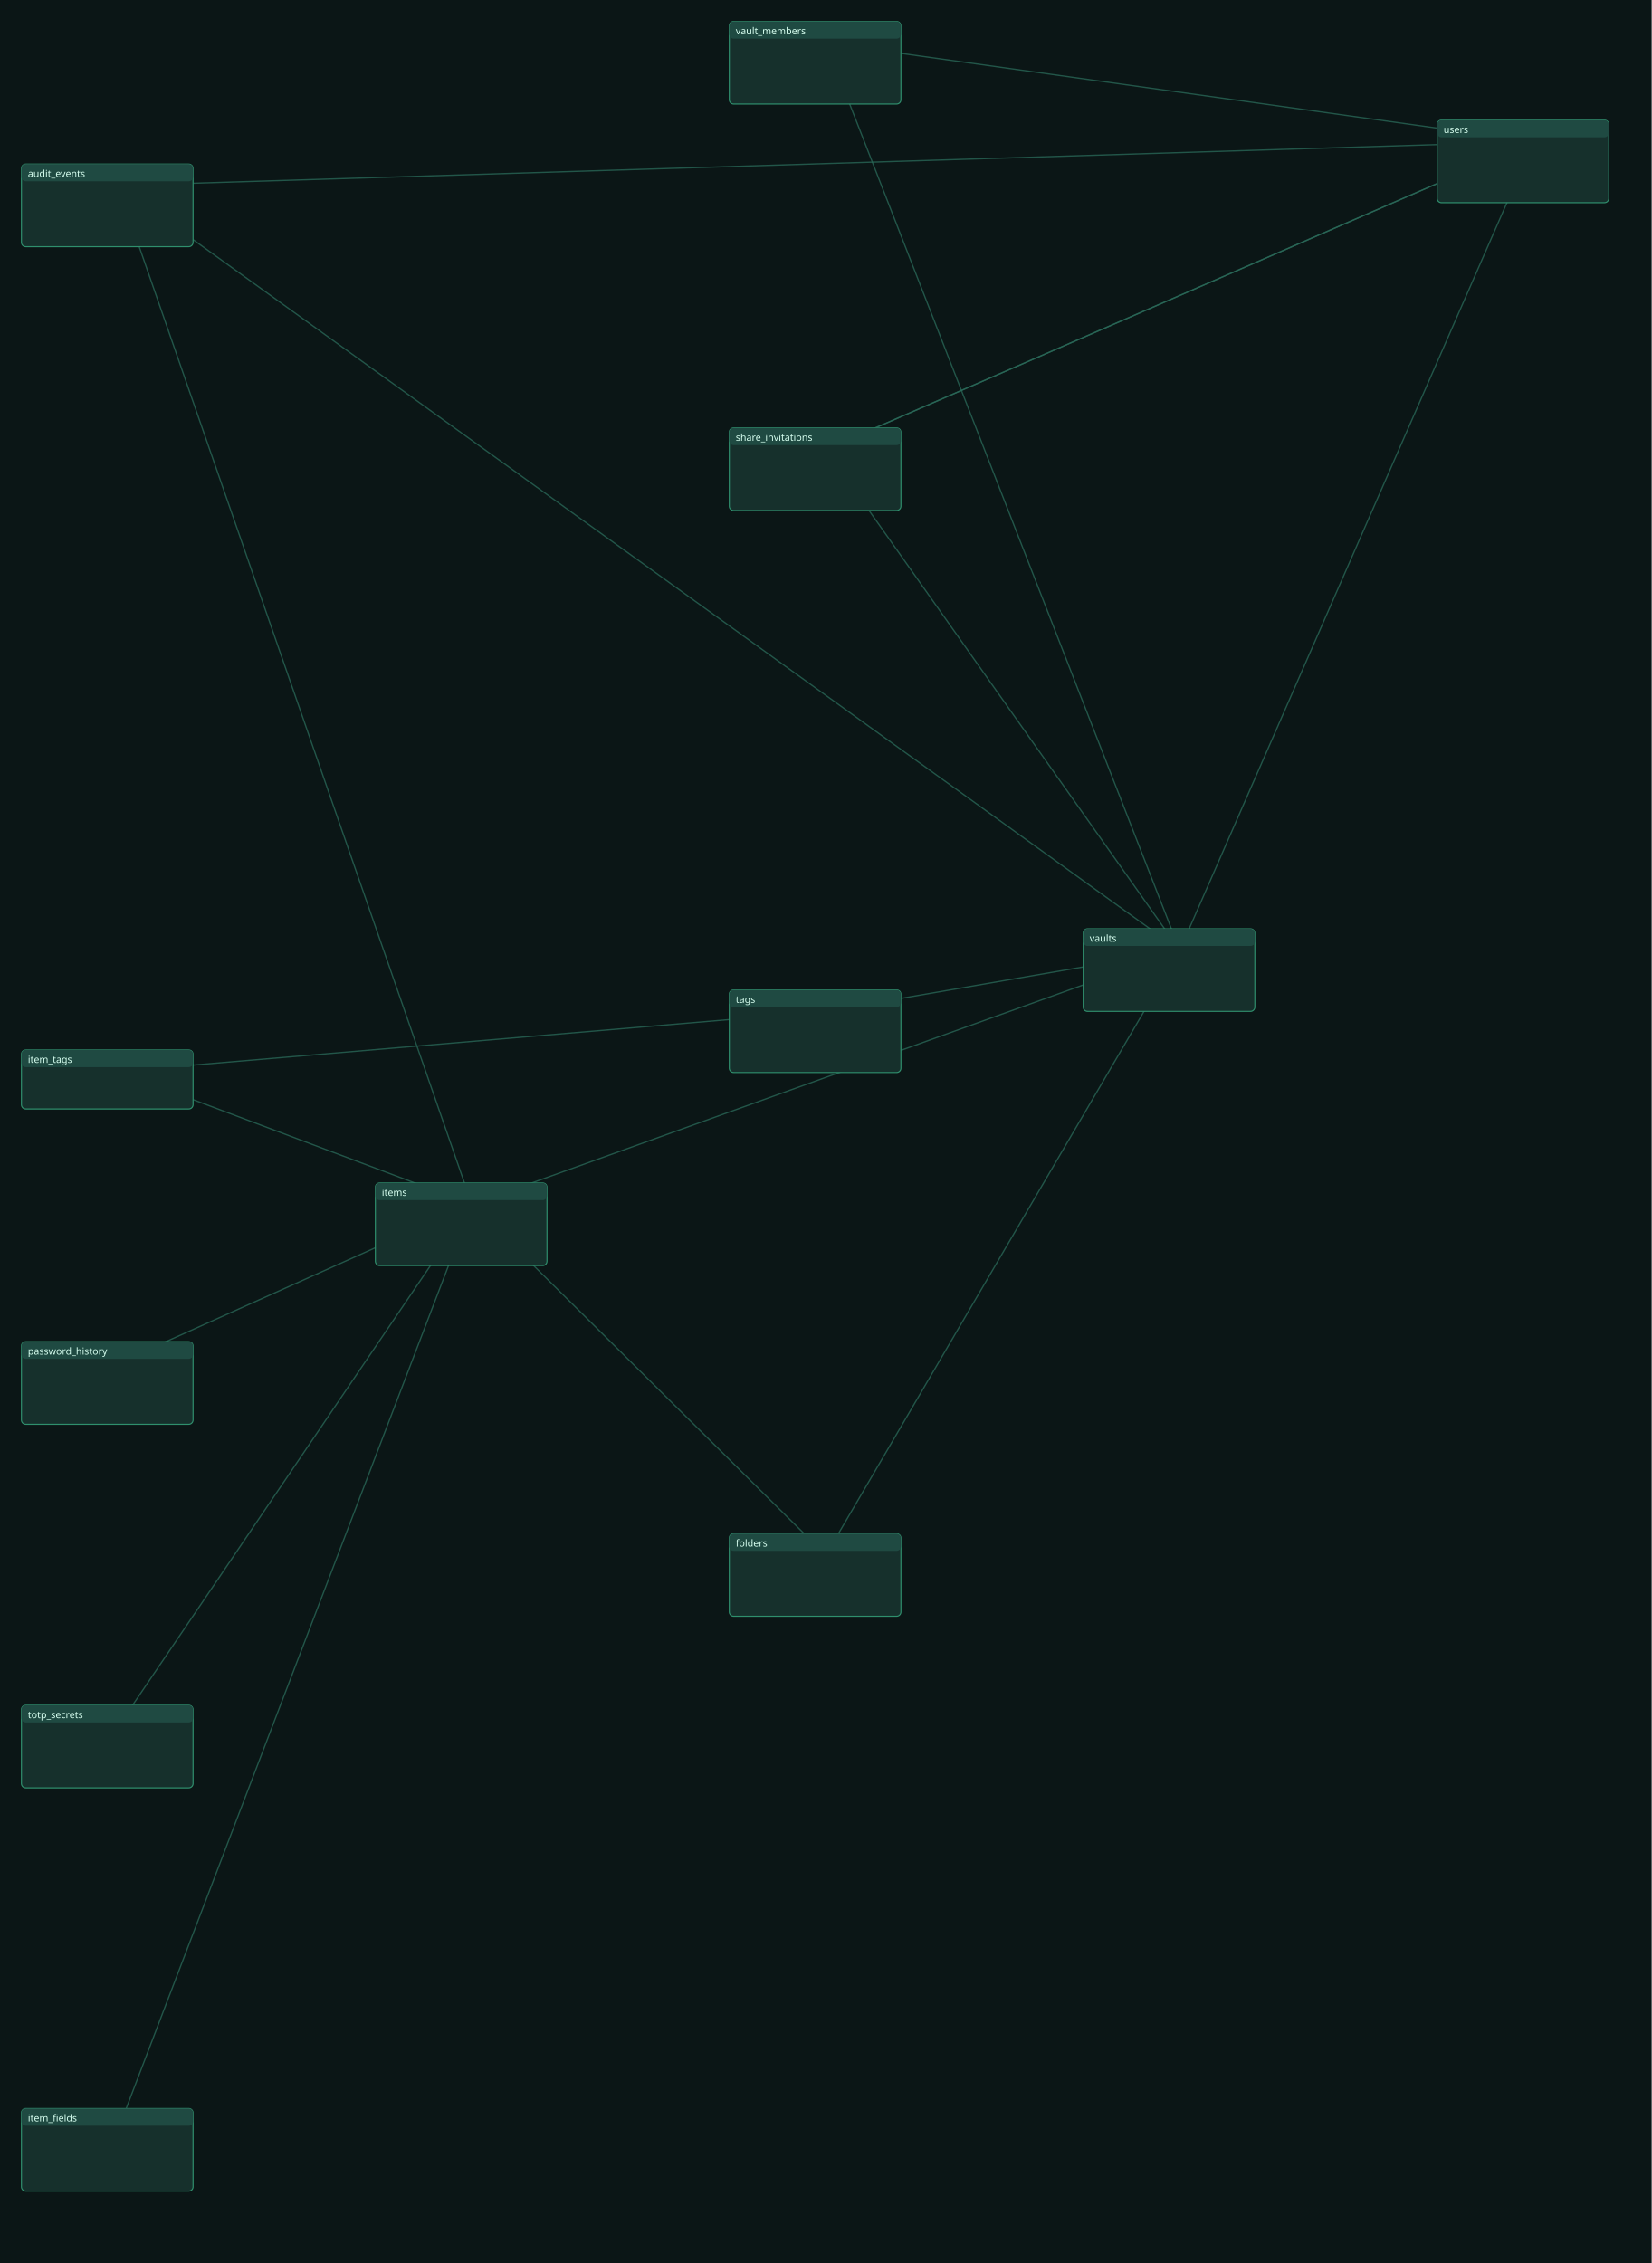
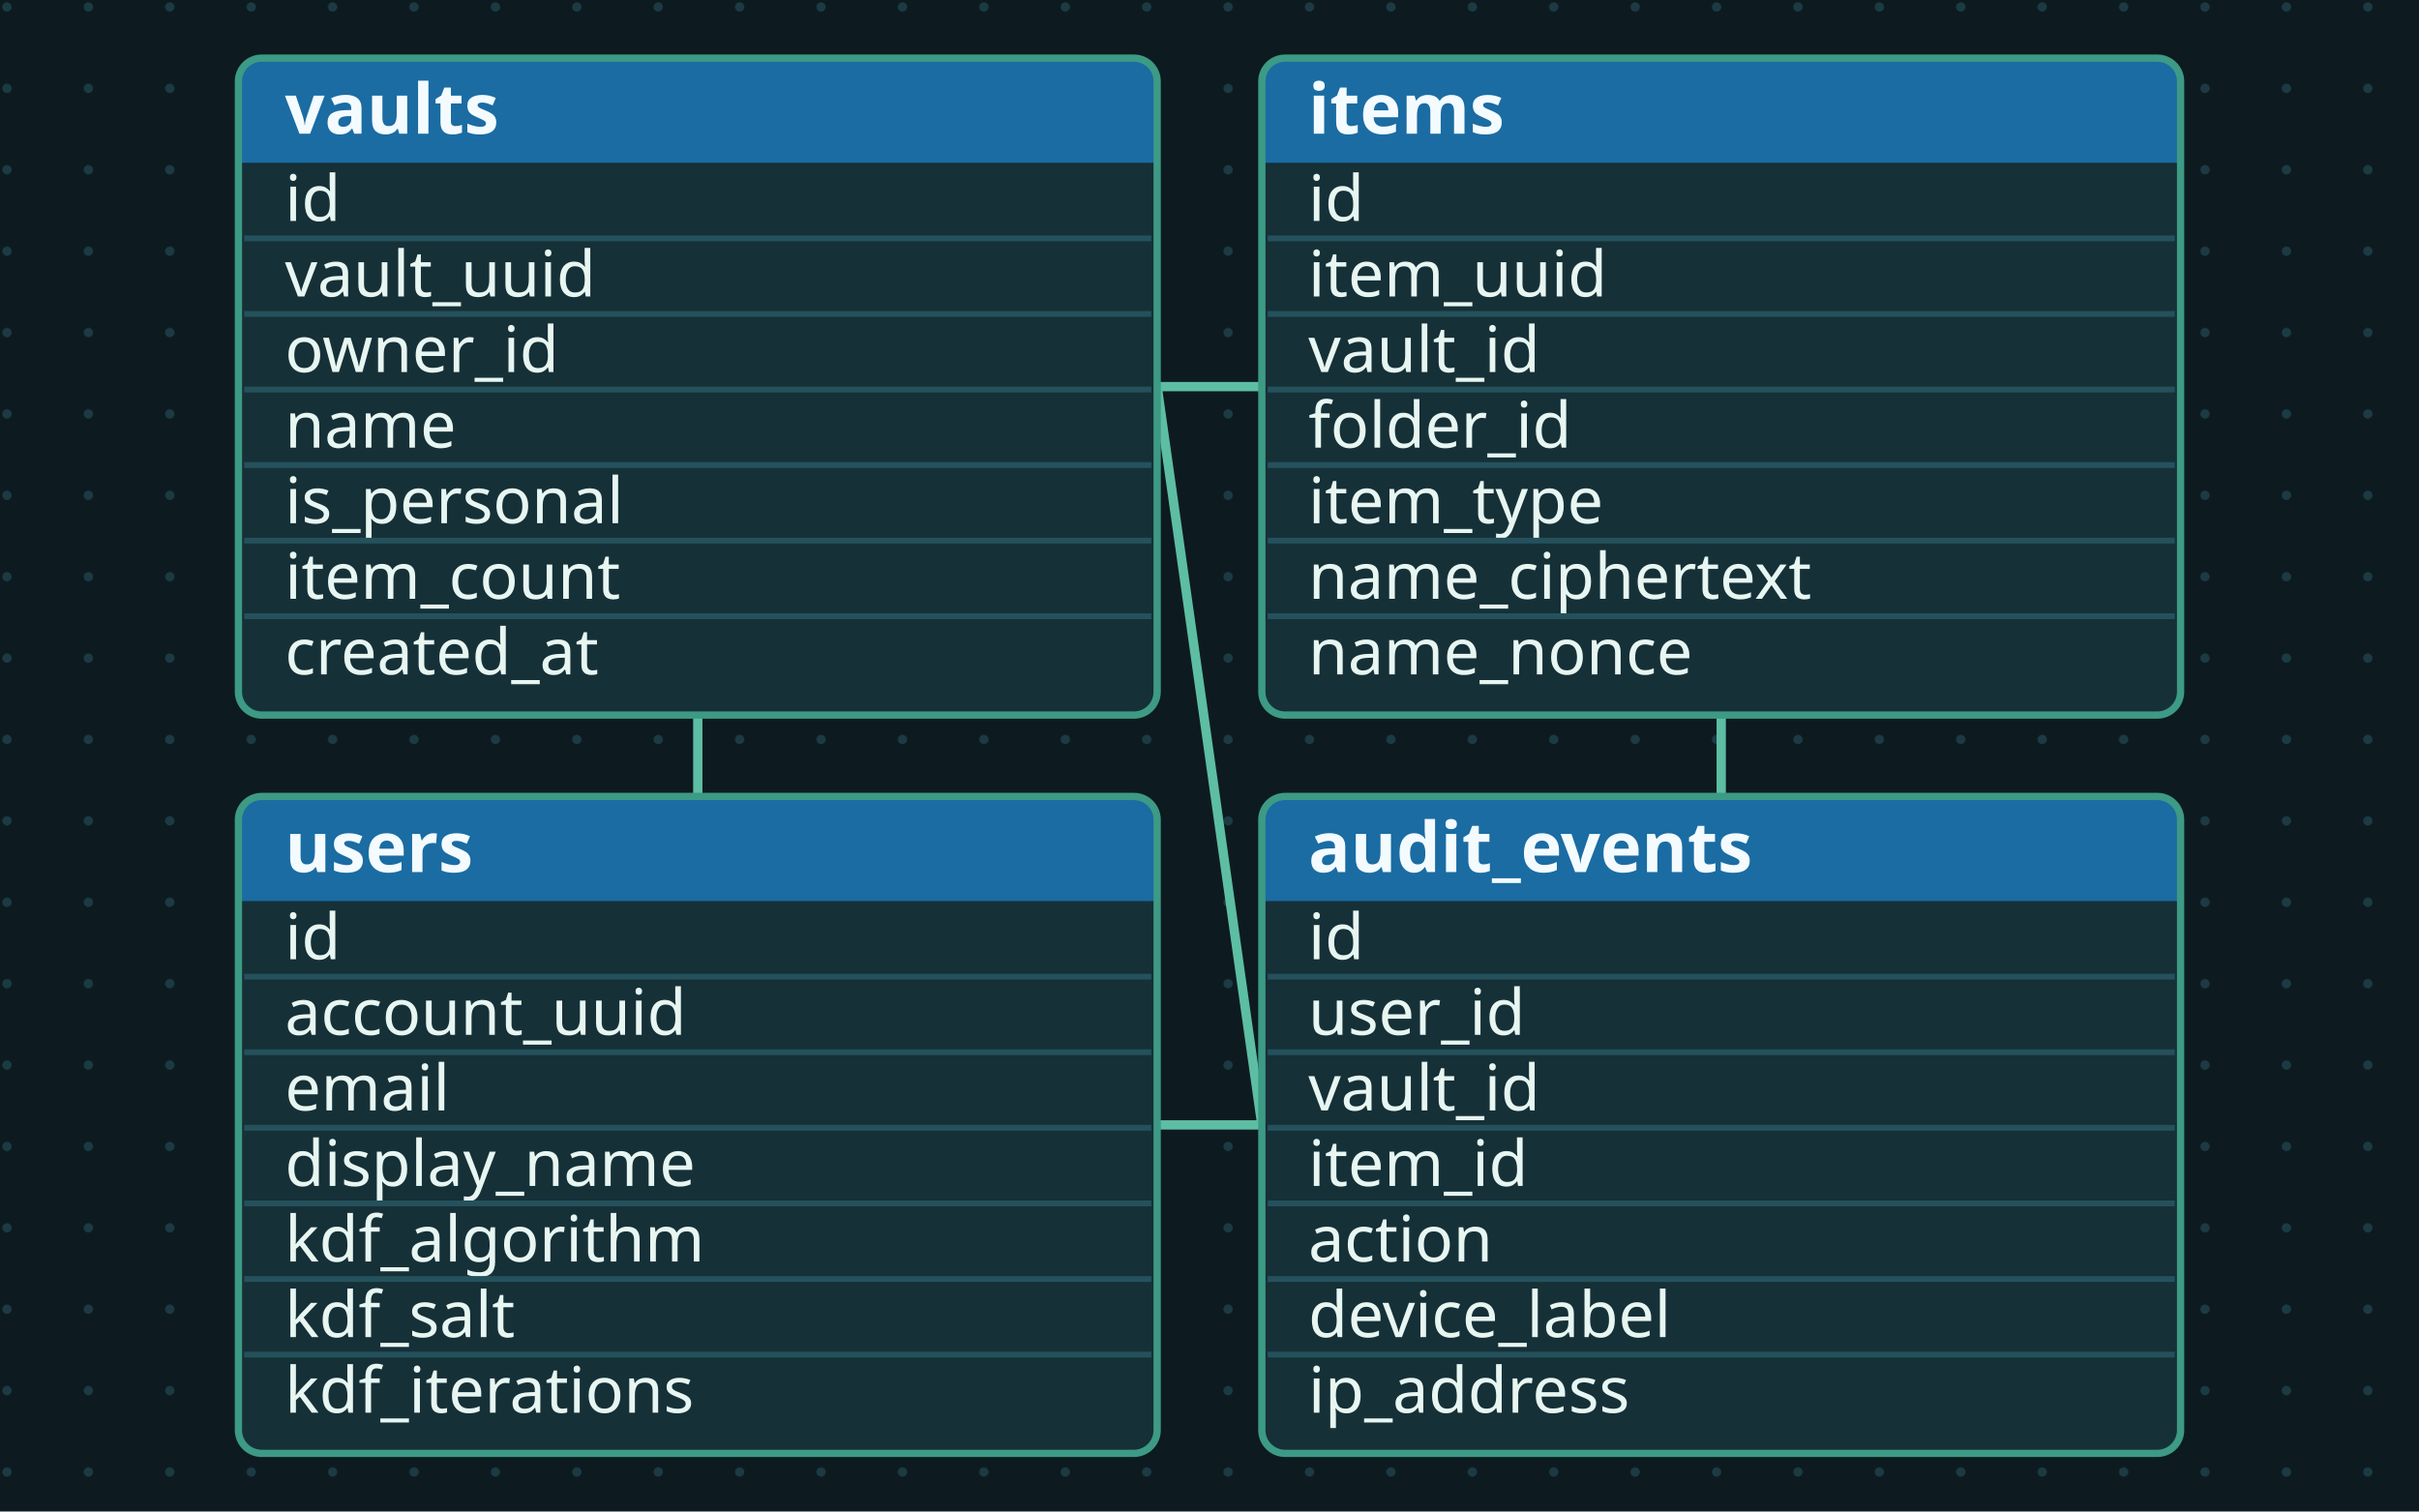
- <svg xmlns="http://www.w3.org/2000/svg" viewBox="0 0 1540 2110" width="1540" height="2110">
-   <rect width="1540" height="2110" fill="#0b1616" />
-   <line x1="1100.0" y1="886.0" x2="1430.0" y2="132.0" stroke="#2a6b5a" stroke-width="1.2" opacity="0.75" />
-   <line x1="770.0" y1="40.0" x2="1100.0" y2="886.0" stroke="#2a6b5a" stroke-width="1.2" opacity="0.75" />
-   <line x1="770.0" y1="40.0" x2="1430.0" y2="132.0" stroke="#2a6b5a" stroke-width="1.2" opacity="0.75" />
-   <line x1="770.0" y1="1450.0" x2="1100.0" y2="886.0" stroke="#2a6b5a" stroke-width="1.2" opacity="0.75" />
-   <line x1="770.0" y1="1450.0" x2="770.0" y2="1450.0" stroke="#2a6b5a" stroke-width="1.2" opacity="0.75" />
-   <line x1="440.0" y1="1123.0" x2="1100.0" y2="886.0" stroke="#2a6b5a" stroke-width="1.2" opacity="0.75" />
-   <line x1="440.0" y1="1123.0" x2="770.0" y2="1450.0" stroke="#2a6b5a" stroke-width="1.2" opacity="0.75" />
-   <line x1="110.0" y1="1986.0" x2="440.0" y2="1123.0" stroke="#2a6b5a" stroke-width="1.2" opacity="0.75" />
-   <line x1="110.0" y1="1610.0" x2="440.0" y2="1123.0" stroke="#2a6b5a" stroke-width="1.2" opacity="0.75" />
-   <line x1="110.0" y1="1271.0" x2="440.0" y2="1123.0" stroke="#2a6b5a" stroke-width="1.2" opacity="0.75" />
-   <line x1="770.0" y1="943.0" x2="1100.0" y2="886.0" stroke="#2a6b5a" stroke-width="1.2" opacity="0.75" />
-   <line x1="110.0" y1="999.0" x2="440.0" y2="1123.0" stroke="#2a6b5a" stroke-width="1.2" opacity="0.75" />
-   <line x1="110.0" y1="999.0" x2="770.0" y2="943.0" stroke="#2a6b5a" stroke-width="1.2" opacity="0.75" />
-   <line x1="770.0" y1="419.0" x2="1100.0" y2="886.0" stroke="#2a6b5a" stroke-width="1.2" opacity="0.75" />
-   <line x1="770.0" y1="419.0" x2="1430.0" y2="132.0" stroke="#2a6b5a" stroke-width="1.2" opacity="0.75" />
-   <line x1="770.0" y1="419.0" x2="1430.0" y2="132.0" stroke="#2a6b5a" stroke-width="1.2" opacity="0.75" />
-   <line x1="110.0" y1="173.0" x2="1430.0" y2="132.0" stroke="#2a6b5a" stroke-width="1.2" opacity="0.75" />
-   <line x1="110.0" y1="173.0" x2="1100.0" y2="886.0" stroke="#2a6b5a" stroke-width="1.2" opacity="0.75" />
-   <line x1="110.0" y1="173.0" x2="440.0" y2="1123.0" stroke="#2a6b5a" stroke-width="1.2" opacity="0.75" />
-   <rect x="1340.0" y="112.0" width="160" height="77" rx="4" fill="#16302c" stroke="#2f8f6d" stroke-width="1" />
-   <rect x="1340.0" y="112.0" width="160" height="16" rx="4" fill="#1f4a42" />
-   <text x="1346.0" y="124.0" fill="#d7fff0" font-size="9" font-family="system-ui,sans-serif">users</text>
-   <rect x="1010.0" y="866.0" width="160" height="77" rx="4" fill="#16302c" stroke="#2f8f6d" stroke-width="1" />
-   <rect x="1010.0" y="866.0" width="160" height="16" rx="4" fill="#1f4a42" />
-   <text x="1016.0" y="878.0" fill="#d7fff0" font-size="9" font-family="system-ui,sans-serif">vaults</text>
-   <rect x="680.0" y="20.0" width="160" height="77" rx="4" fill="#16302c" stroke="#2f8f6d" stroke-width="1" />
-   <rect x="680.0" y="20.0" width="160" height="16" rx="4" fill="#1f4a42" />
-   <text x="686.0" y="32.0" fill="#d7fff0" font-size="9" font-family="system-ui,sans-serif">vault_members</text>
-   <rect x="680.0" y="1430.0" width="160" height="77" rx="4" fill="#16302c" stroke="#2f8f6d" stroke-width="1" />
-   <rect x="680.0" y="1430.0" width="160" height="16" rx="4" fill="#1f4a42" />
-   <text x="686.0" y="1442.0" fill="#d7fff0" font-size="9" font-family="system-ui,sans-serif">folders</text>
-   <rect x="350.0" y="1103.0" width="160" height="77" rx="4" fill="#16302c" stroke="#2f8f6d" stroke-width="1" />
-   <rect x="350.0" y="1103.0" width="160" height="16" rx="4" fill="#1f4a42" />
-   <text x="356.0" y="1115.0" fill="#d7fff0" font-size="9" font-family="system-ui,sans-serif">items</text>
-   <rect x="20.0" y="1966.0" width="160" height="77" rx="4" fill="#16302c" stroke="#2f8f6d" stroke-width="1" />
-   <rect x="20.0" y="1966.0" width="160" height="16" rx="4" fill="#1f4a42" />
-   <text x="26.0" y="1978.0" fill="#d7fff0" font-size="9" font-family="system-ui,sans-serif">item_fields</text>
-   <rect x="20.0" y="1590.0" width="160" height="77" rx="4" fill="#16302c" stroke="#2f8f6d" stroke-width="1" />
-   <rect x="20.0" y="1590.0" width="160" height="16" rx="4" fill="#1f4a42" />
-   <text x="26.0" y="1602.0" fill="#d7fff0" font-size="9" font-family="system-ui,sans-serif">totp_secrets</text>
-   <rect x="20.0" y="1251.0" width="160" height="77" rx="4" fill="#16302c" stroke="#2f8f6d" stroke-width="1" />
-   <rect x="20.0" y="1251.0" width="160" height="16" rx="4" fill="#1f4a42" />
-   <text x="26.0" y="1263.0" fill="#d7fff0" font-size="9" font-family="system-ui,sans-serif">password_history</text>
-   <rect x="680.0" y="923.0" width="160" height="77" rx="4" fill="#16302c" stroke="#2f8f6d" stroke-width="1" />
-   <rect x="680.0" y="923.0" width="160" height="16" rx="4" fill="#1f4a42" />
-   <text x="686.0" y="935.0" fill="#d7fff0" font-size="9" font-family="system-ui,sans-serif">tags</text>
-   <rect x="20.0" y="979.0" width="160" height="55" rx="4" fill="#16302c" stroke="#2f8f6d" stroke-width="1" />
-   <rect x="20.0" y="979.0" width="160" height="16" rx="4" fill="#1f4a42" />
-   <text x="26.0" y="991.0" fill="#d7fff0" font-size="9" font-family="system-ui,sans-serif">item_tags</text>
-   <rect x="680.0" y="399.0" width="160" height="77" rx="4" fill="#16302c" stroke="#2f8f6d" stroke-width="1" />
-   <rect x="680.0" y="399.0" width="160" height="16" rx="4" fill="#1f4a42" />
-   <text x="686.0" y="411.0" fill="#d7fff0" font-size="9" font-family="system-ui,sans-serif">share_invitations</text>
-   <rect x="20.0" y="153.0" width="160" height="77" rx="4" fill="#16302c" stroke="#2f8f6d" stroke-width="1" />
-   <rect x="20.0" y="153.0" width="160" height="16" rx="4" fill="#1f4a42" />
-   <text x="26.0" y="165.0" fill="#d7fff0" font-size="9" font-family="system-ui,sans-serif">audit_events</text>
+ <svg xmlns="http://www.w3.org/2000/svg" viewBox="0 0 416.0 260.0" width="416.0" height="260.0">
+   <defs>
+     <pattern id="dots" width="14" height="14" patternUnits="userSpaceOnUse">
+       <circle cx="1.2" cy="1.2" r="0.8" fill="#1c3a44" />
+     </pattern>
+   </defs>
+   <rect width="416.0" height="260.0" fill="#0d1b20" />
+   <rect width="416.0" height="260.0" fill="url(#dots)" />
+   <line x1="120.0" y1="123.0" x2="120.0" y2="137.0" stroke="#5dbea4" stroke-width="1.6" />
+   <line x1="217.0" y1="66.5" x2="199.0" y2="66.5" stroke="#5dbea4" stroke-width="1.6" />
+   <line x1="217.0" y1="193.5" x2="199.0" y2="193.5" stroke="#5dbea4" stroke-width="1.6" />
+   <line x1="217.0" y1="193.5" x2="199.0" y2="66.5" stroke="#5dbea4" stroke-width="1.6" />
+   <line x1="296.0" y1="137.0" x2="296.0" y2="123.0" stroke="#5dbea4" stroke-width="1.6" />
+   <g>
+     <clipPath id="t0">
+       <rect x="41.0" y="10.0" width="158" height="113.0" rx="4" />
+     </clipPath>
+     <g clip-path="url(#t0)">
+       <rect x="41.0" y="10.0" width="158" height="113.0" fill="#163038" />
+       <rect x="41.0" y="10.0" width="158" height="18" fill="#1a6ca3" />
+       <text x="49.0" y="38.0" fill="#e7f6f1" font-size="11" font-family="ui-sans-serif,system-ui,sans-serif">id</text>
+       <line x1="42.0" y1="41.0" x2="198.0" y2="41.0" stroke="#24515c" stroke-width="1" />
+       <text x="49.0" y="51.0" fill="#e7f6f1" font-size="11" font-family="ui-sans-serif,system-ui,sans-serif">vault_uuid</text>
+       <line x1="42.0" y1="54.0" x2="198.0" y2="54.0" stroke="#24515c" stroke-width="1" />
+       <text x="49.0" y="64.0" fill="#e7f6f1" font-size="11" font-family="ui-sans-serif,system-ui,sans-serif">owner_id</text>
+       <line x1="42.0" y1="67.0" x2="198.0" y2="67.0" stroke="#24515c" stroke-width="1" />
+       <text x="49.0" y="77.0" fill="#e7f6f1" font-size="11" font-family="ui-sans-serif,system-ui,sans-serif">name</text>
+       <line x1="42.0" y1="80.0" x2="198.0" y2="80.0" stroke="#24515c" stroke-width="1" />
+       <text x="49.0" y="90.0" fill="#e7f6f1" font-size="11" font-family="ui-sans-serif,system-ui,sans-serif">is_personal</text>
+       <line x1="42.0" y1="93.0" x2="198.0" y2="93.0" stroke="#24515c" stroke-width="1" />
+       <text x="49.0" y="103.0" fill="#e7f6f1" font-size="11" font-family="ui-sans-serif,system-ui,sans-serif">item_count</text>
+       <line x1="42.0" y1="106.0" x2="198.0" y2="106.0" stroke="#24515c" stroke-width="1" />
+       <text x="49.0" y="116.0" fill="#e7f6f1" font-size="11" font-family="ui-sans-serif,system-ui,sans-serif">created_at</text>
+     </g>
+     <rect x="41.0" y="10.0" width="158" height="113.0" rx="4" fill="none" stroke="#3d9a84" stroke-width="1.25" />
+     <text x="49.0" y="23.0" fill="#f3fbff" font-size="12" font-weight="650" font-family="ui-sans-serif,system-ui,sans-serif">vaults</text>
+   </g>
+   <g>
+     <clipPath id="t1">
+       <rect x="217.0" y="10.0" width="158" height="113.0" rx="4" />
+     </clipPath>
+     <g clip-path="url(#t1)">
+       <rect x="217.0" y="10.0" width="158" height="113.0" fill="#163038" />
+       <rect x="217.0" y="10.0" width="158" height="18" fill="#1a6ca3" />
+       <text x="225.0" y="38.0" fill="#e7f6f1" font-size="11" font-family="ui-sans-serif,system-ui,sans-serif">id</text>
+       <line x1="218.0" y1="41.0" x2="374.0" y2="41.0" stroke="#24515c" stroke-width="1" />
+       <text x="225.0" y="51.0" fill="#e7f6f1" font-size="11" font-family="ui-sans-serif,system-ui,sans-serif">item_uuid</text>
+       <line x1="218.0" y1="54.0" x2="374.0" y2="54.0" stroke="#24515c" stroke-width="1" />
+       <text x="225.0" y="64.0" fill="#e7f6f1" font-size="11" font-family="ui-sans-serif,system-ui,sans-serif">vault_id</text>
+       <line x1="218.0" y1="67.0" x2="374.0" y2="67.0" stroke="#24515c" stroke-width="1" />
+       <text x="225.0" y="77.0" fill="#e7f6f1" font-size="11" font-family="ui-sans-serif,system-ui,sans-serif">folder_id</text>
+       <line x1="218.0" y1="80.0" x2="374.0" y2="80.0" stroke="#24515c" stroke-width="1" />
+       <text x="225.0" y="90.0" fill="#e7f6f1" font-size="11" font-family="ui-sans-serif,system-ui,sans-serif">item_type</text>
+       <line x1="218.0" y1="93.0" x2="374.0" y2="93.0" stroke="#24515c" stroke-width="1" />
+       <text x="225.0" y="103.0" fill="#e7f6f1" font-size="11" font-family="ui-sans-serif,system-ui,sans-serif">name_ciphertext</text>
+       <line x1="218.0" y1="106.0" x2="374.0" y2="106.0" stroke="#24515c" stroke-width="1" />
+       <text x="225.0" y="116.0" fill="#e7f6f1" font-size="11" font-family="ui-sans-serif,system-ui,sans-serif">name_nonce</text>
+     </g>
+     <rect x="217.0" y="10.0" width="158" height="113.0" rx="4" fill="none" stroke="#3d9a84" stroke-width="1.25" />
+     <text x="225.0" y="23.0" fill="#f3fbff" font-size="12" font-weight="650" font-family="ui-sans-serif,system-ui,sans-serif">items</text>
+   </g>
+   <g>
+     <clipPath id="t2">
+       <rect x="41.0" y="137.0" width="158" height="113.0" rx="4" />
+     </clipPath>
+     <g clip-path="url(#t2)">
+       <rect x="41.0" y="137.0" width="158" height="113.0" fill="#163038" />
+       <rect x="41.0" y="137.0" width="158" height="18" fill="#1a6ca3" />
+       <text x="49.0" y="165.0" fill="#e7f6f1" font-size="11" font-family="ui-sans-serif,system-ui,sans-serif">id</text>
+       <line x1="42.0" y1="168.0" x2="198.0" y2="168.0" stroke="#24515c" stroke-width="1" />
+       <text x="49.0" y="178.0" fill="#e7f6f1" font-size="11" font-family="ui-sans-serif,system-ui,sans-serif">account_uuid</text>
+       <line x1="42.0" y1="181.0" x2="198.0" y2="181.0" stroke="#24515c" stroke-width="1" />
+       <text x="49.0" y="191.0" fill="#e7f6f1" font-size="11" font-family="ui-sans-serif,system-ui,sans-serif">email</text>
+       <line x1="42.0" y1="194.0" x2="198.0" y2="194.0" stroke="#24515c" stroke-width="1" />
+       <text x="49.0" y="204.0" fill="#e7f6f1" font-size="11" font-family="ui-sans-serif,system-ui,sans-serif">display_name</text>
+       <line x1="42.0" y1="207.0" x2="198.0" y2="207.0" stroke="#24515c" stroke-width="1" />
+       <text x="49.0" y="217.0" fill="#e7f6f1" font-size="11" font-family="ui-sans-serif,system-ui,sans-serif">kdf_algorithm</text>
+       <line x1="42.0" y1="220.0" x2="198.0" y2="220.0" stroke="#24515c" stroke-width="1" />
+       <text x="49.0" y="230.0" fill="#e7f6f1" font-size="11" font-family="ui-sans-serif,system-ui,sans-serif">kdf_salt</text>
+       <line x1="42.0" y1="233.0" x2="198.0" y2="233.0" stroke="#24515c" stroke-width="1" />
+       <text x="49.0" y="243.0" fill="#e7f6f1" font-size="11" font-family="ui-sans-serif,system-ui,sans-serif">kdf_iterations</text>
+     </g>
+     <rect x="41.0" y="137.0" width="158" height="113.0" rx="4" fill="none" stroke="#3d9a84" stroke-width="1.25" />
+     <text x="49.0" y="150.0" fill="#f3fbff" font-size="12" font-weight="650" font-family="ui-sans-serif,system-ui,sans-serif">users</text>
+   </g>
+   <g>
+     <clipPath id="t3">
+       <rect x="217.0" y="137.0" width="158" height="113.0" rx="4" />
+     </clipPath>
+     <g clip-path="url(#t3)">
+       <rect x="217.0" y="137.0" width="158" height="113.0" fill="#163038" />
+       <rect x="217.0" y="137.0" width="158" height="18" fill="#1a6ca3" />
+       <text x="225.0" y="165.0" fill="#e7f6f1" font-size="11" font-family="ui-sans-serif,system-ui,sans-serif">id</text>
+       <line x1="218.0" y1="168.0" x2="374.0" y2="168.0" stroke="#24515c" stroke-width="1" />
+       <text x="225.0" y="178.0" fill="#e7f6f1" font-size="11" font-family="ui-sans-serif,system-ui,sans-serif">user_id</text>
+       <line x1="218.0" y1="181.0" x2="374.0" y2="181.0" stroke="#24515c" stroke-width="1" />
+       <text x="225.0" y="191.0" fill="#e7f6f1" font-size="11" font-family="ui-sans-serif,system-ui,sans-serif">vault_id</text>
+       <line x1="218.0" y1="194.0" x2="374.0" y2="194.0" stroke="#24515c" stroke-width="1" />
+       <text x="225.0" y="204.0" fill="#e7f6f1" font-size="11" font-family="ui-sans-serif,system-ui,sans-serif">item_id</text>
+       <line x1="218.0" y1="207.0" x2="374.0" y2="207.0" stroke="#24515c" stroke-width="1" />
+       <text x="225.0" y="217.0" fill="#e7f6f1" font-size="11" font-family="ui-sans-serif,system-ui,sans-serif">action</text>
+       <line x1="218.0" y1="220.0" x2="374.0" y2="220.0" stroke="#24515c" stroke-width="1" />
+       <text x="225.0" y="230.0" fill="#e7f6f1" font-size="11" font-family="ui-sans-serif,system-ui,sans-serif">device_label</text>
+       <line x1="218.0" y1="233.0" x2="374.0" y2="233.0" stroke="#24515c" stroke-width="1" />
+       <text x="225.0" y="243.0" fill="#e7f6f1" font-size="11" font-family="ui-sans-serif,system-ui,sans-serif">ip_address</text>
+     </g>
+     <rect x="217.0" y="137.0" width="158" height="113.0" rx="4" fill="none" stroke="#3d9a84" stroke-width="1.25" />
+     <text x="225.0" y="150.0" fill="#f3fbff" font-size="12" font-weight="650" font-family="ui-sans-serif,system-ui,sans-serif">audit_events</text>
+   </g>
</svg>
